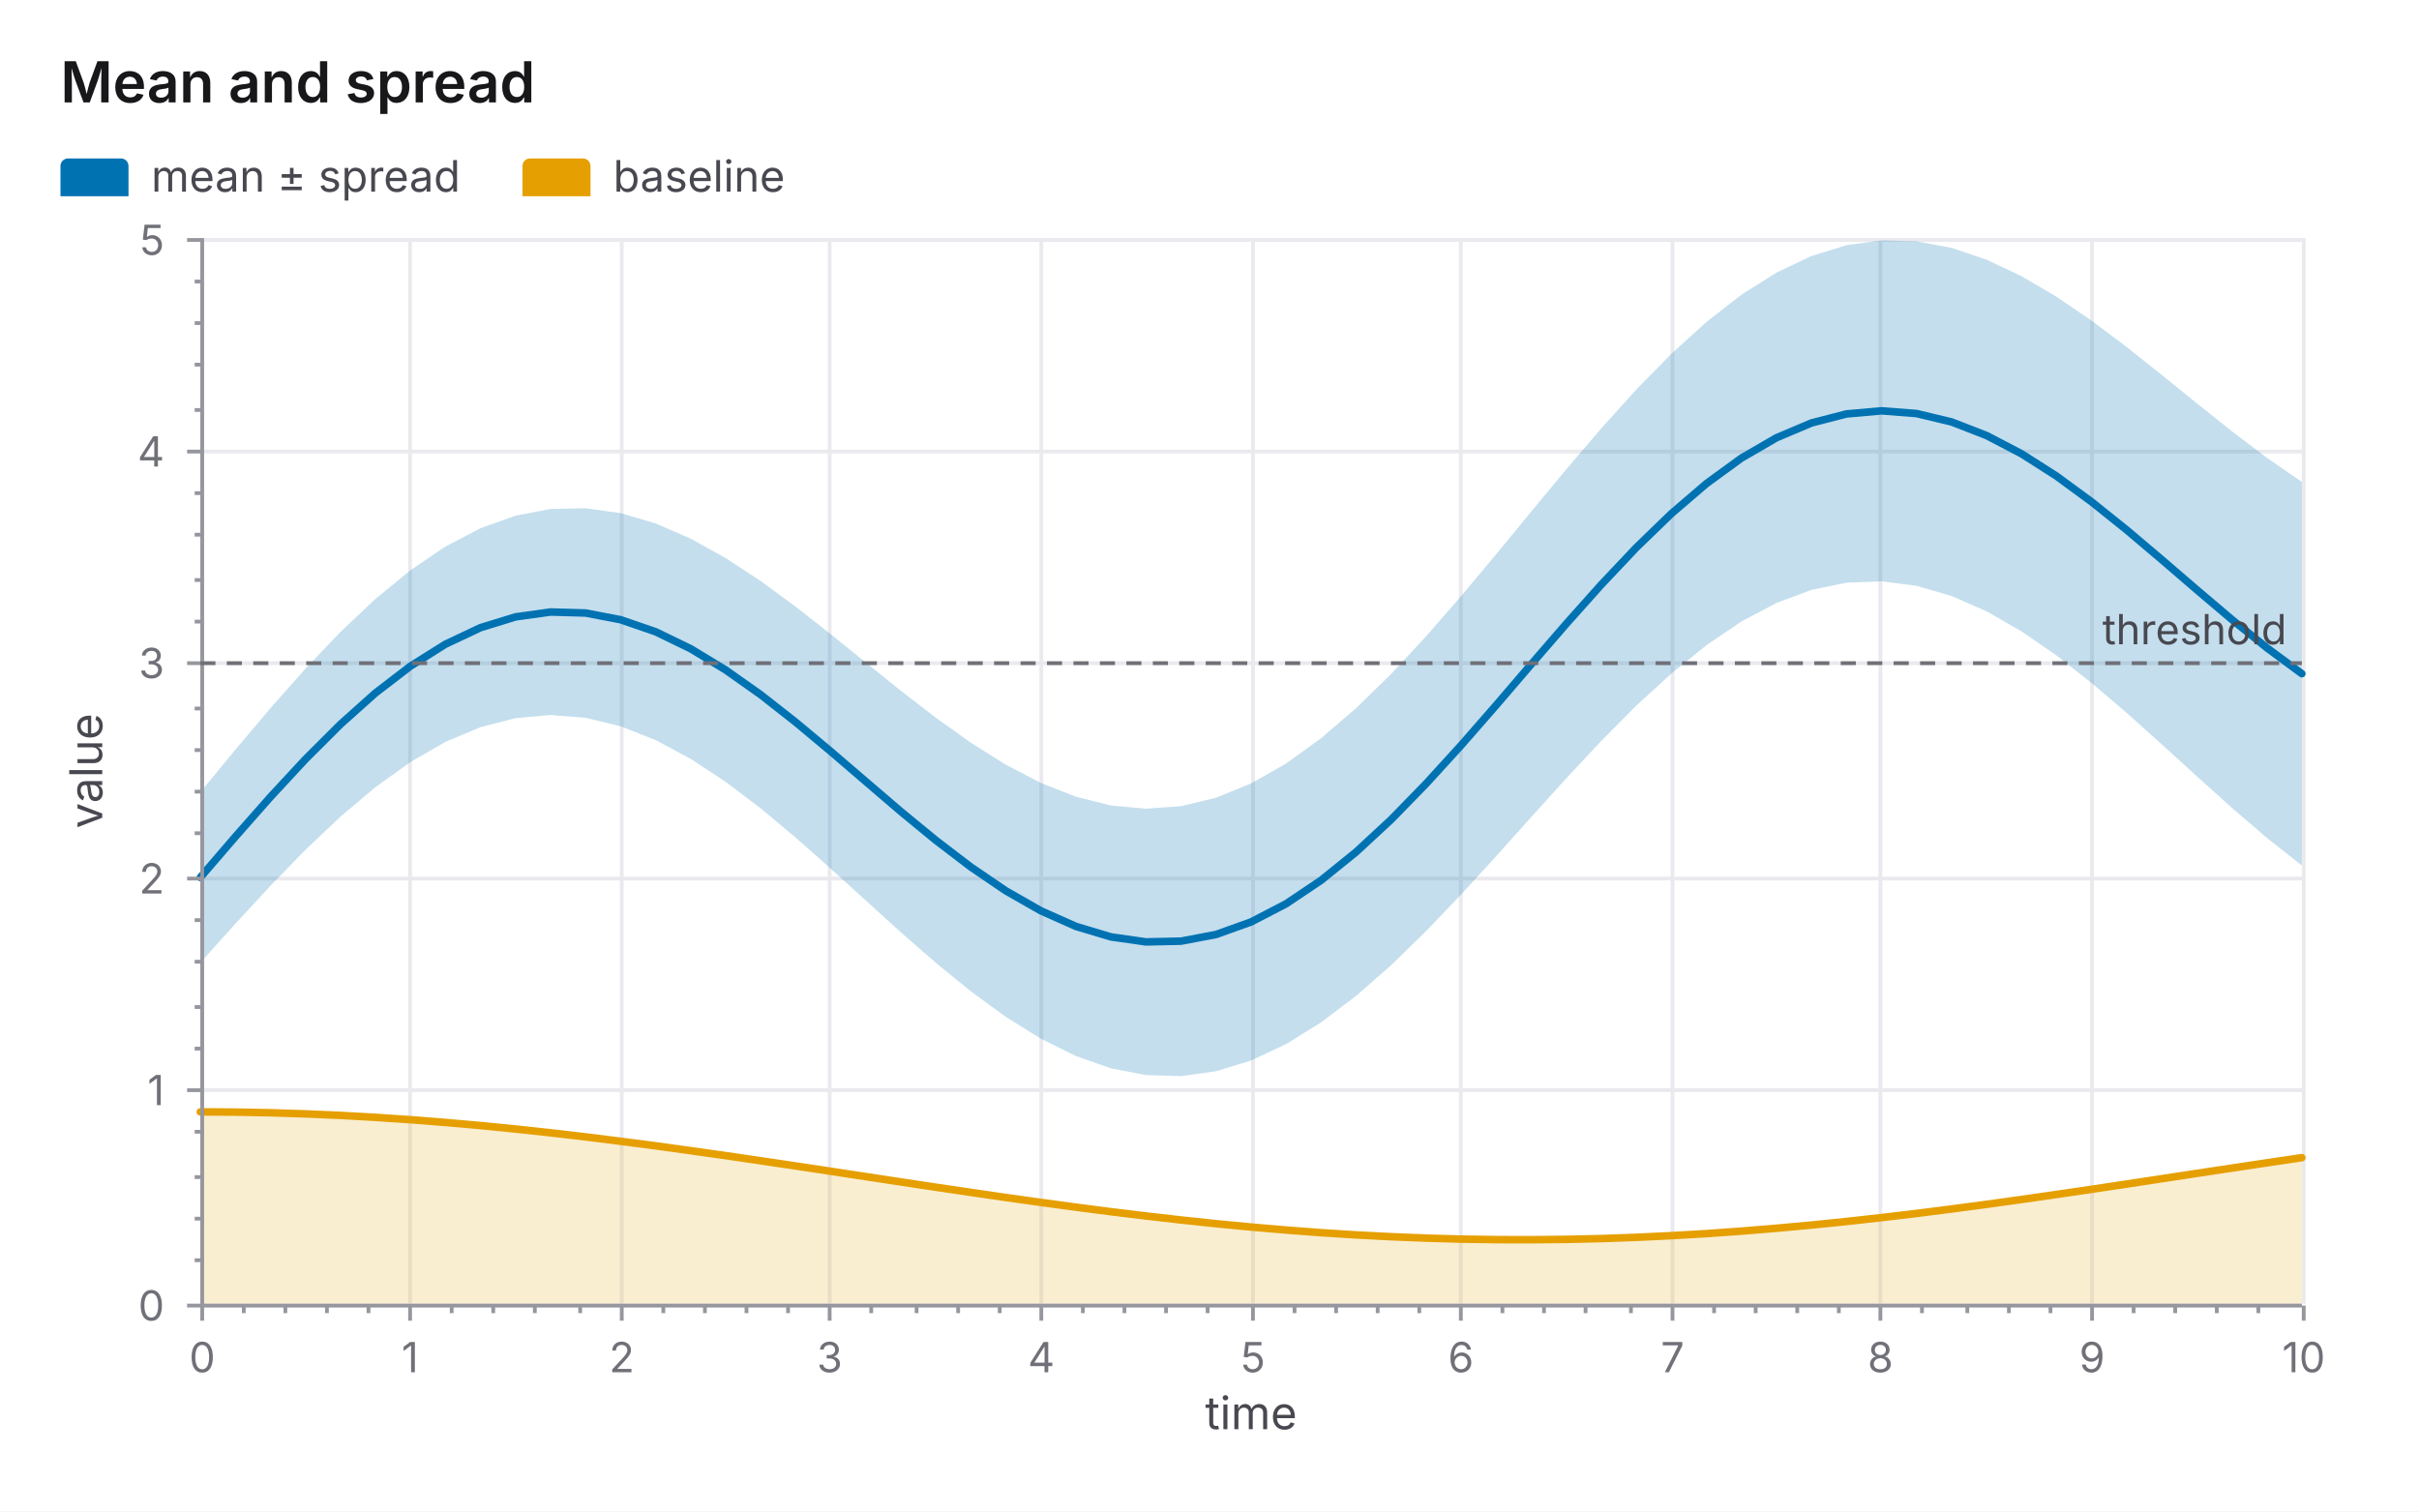
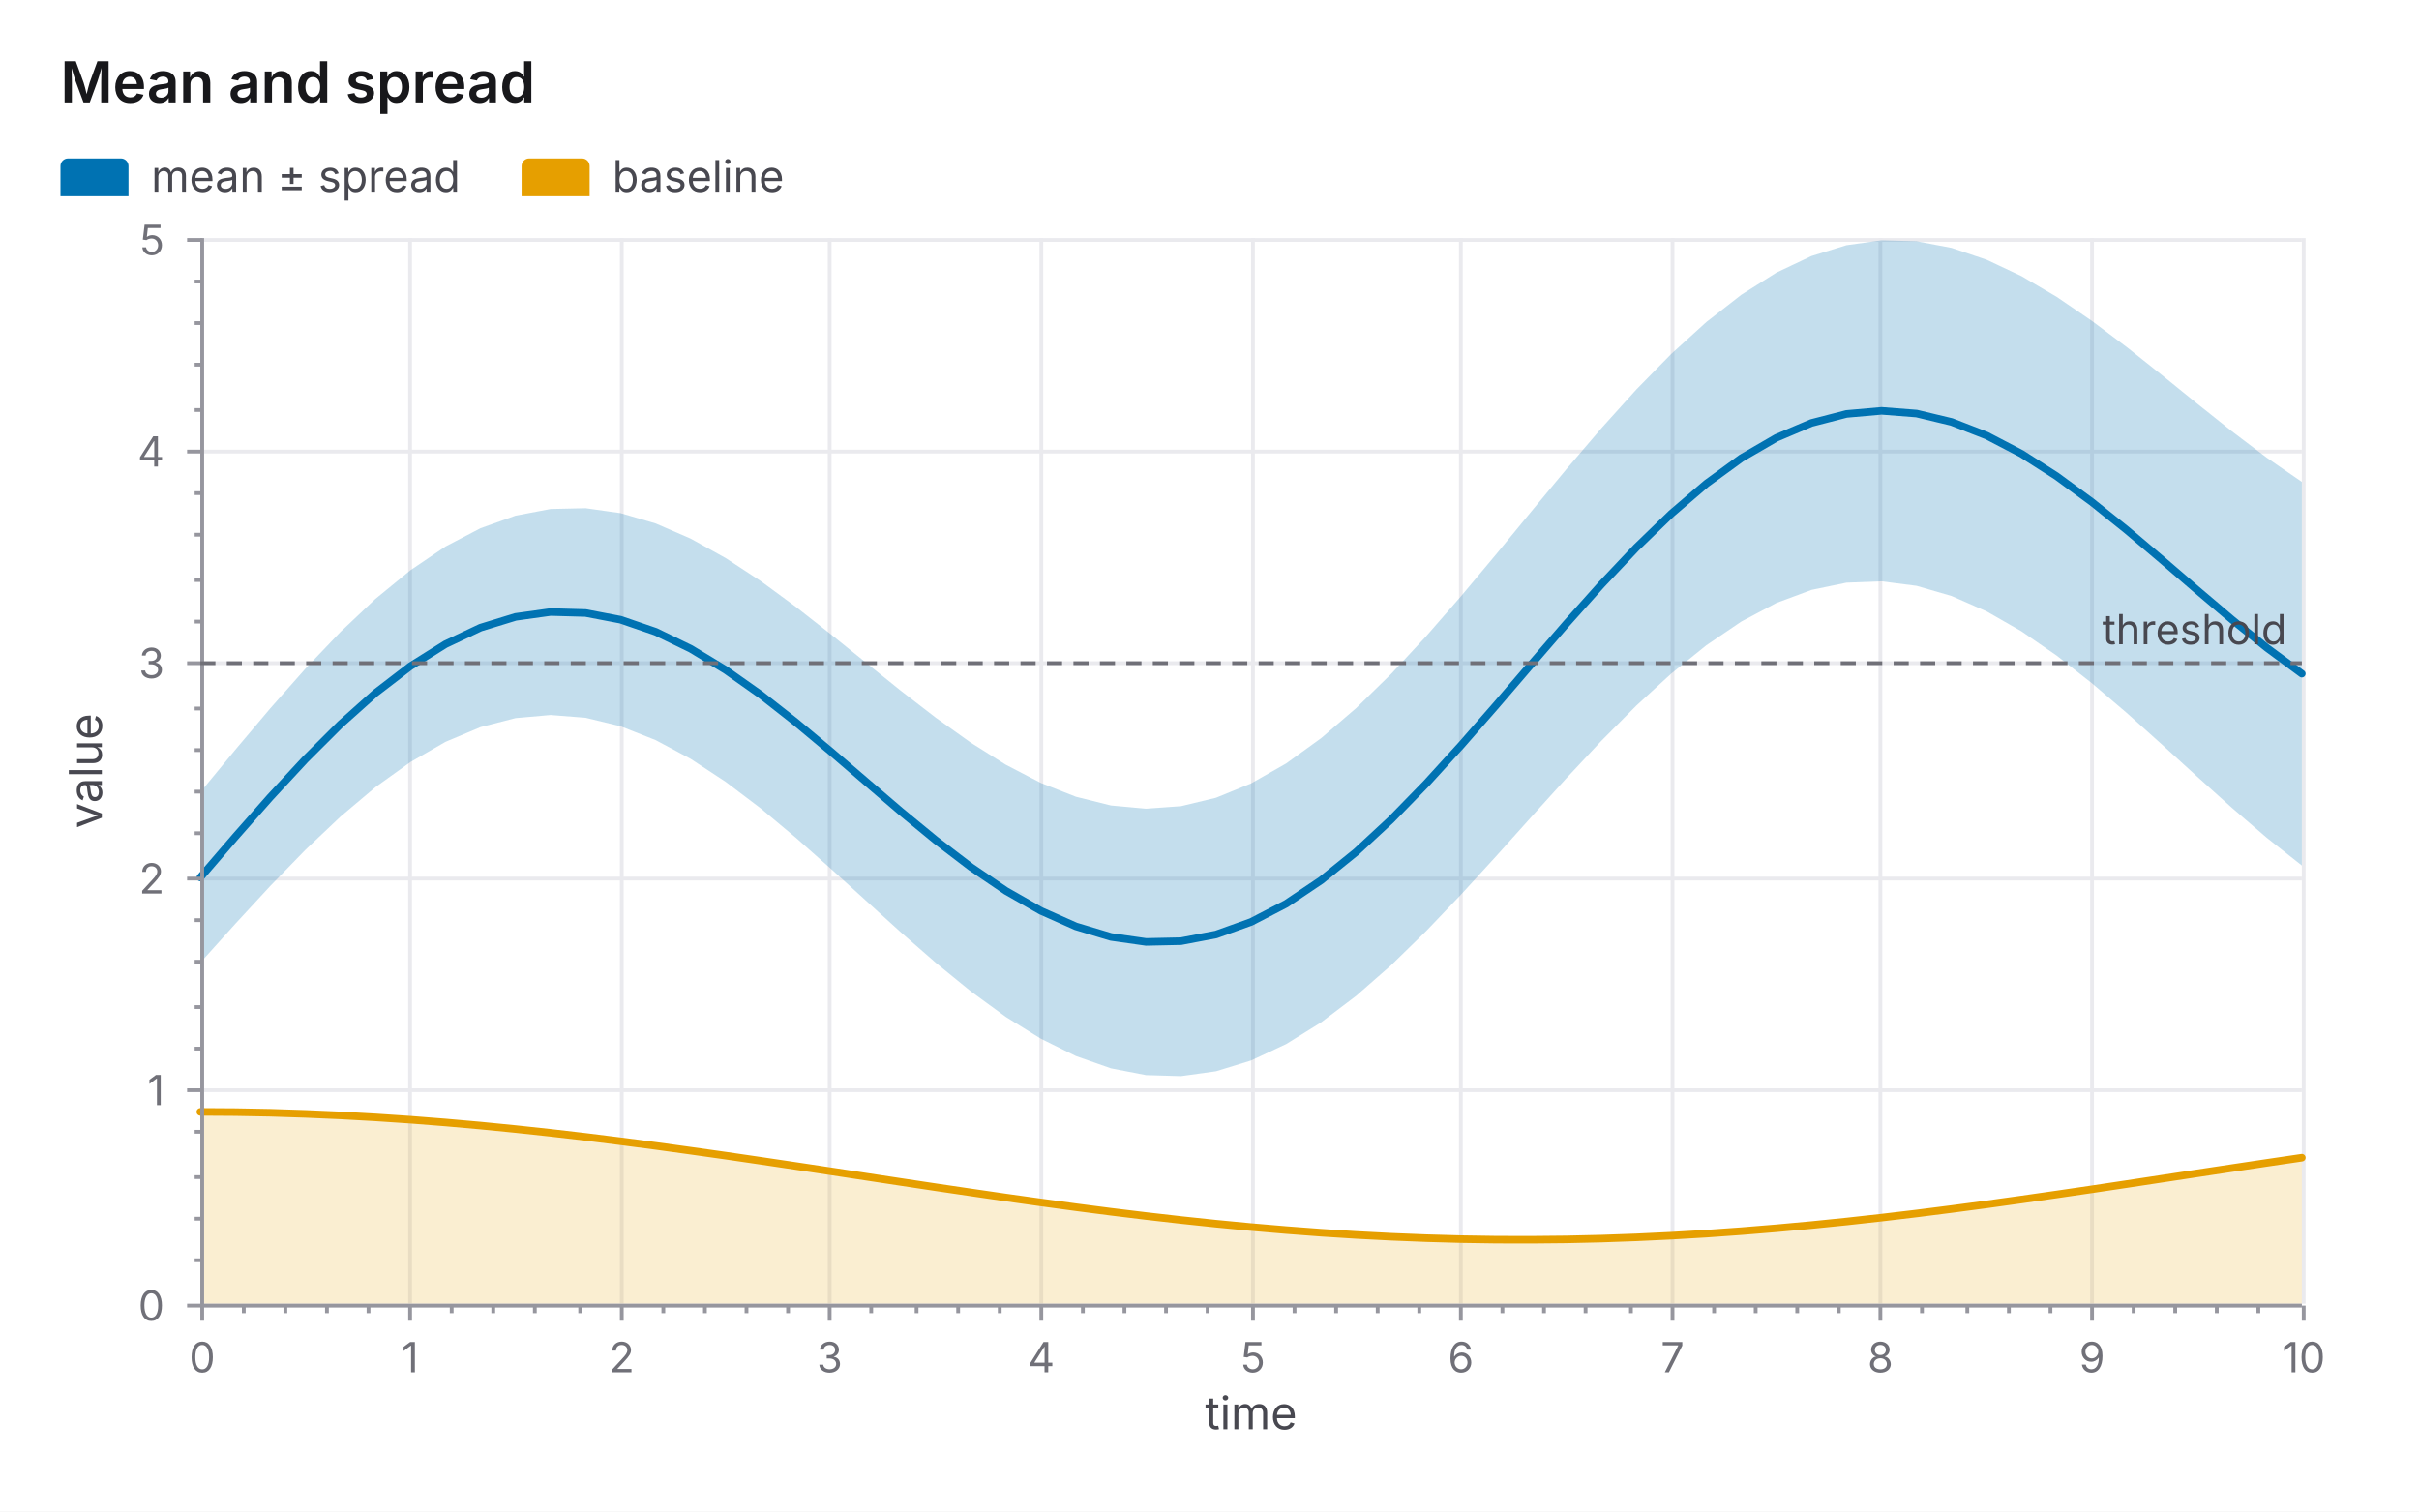
<svg xmlns="http://www.w3.org/2000/svg" width="640" height="400" viewBox="0 0 640 400">
  <defs>
    <clipPath id="c0">
      <path d="M47 57 L615 57 L615 351 L47 351 Z" />
    </clipPath>
  </defs>
  <path d="M0 0 L640 0 L640 400 L0 400 Z" fill="#ffffff" />
  <text x="16" y="27.1" font-size="15" fill="#18181b" text-anchor="start" font-family="Inter, &quot;Helvetica Neue&quot;, Helvetica, Arial, sans-serif" font-weight="600">Mean and spread</text>
  <path d="M16 51.93 L16 43.93 C16 42.83 16.9 41.93 18 41.93 L32 41.93 C33.1 41.93 34 42.83 34 43.93 L34 51.93 Z" fill="#0072b2" />
  <text x="40" y="50.725" font-size="11.5" fill="#484850" text-anchor="start" font-family="Inter, &quot;Helvetica Neue&quot;, Helvetica, Arial, sans-serif">mean ± spread</text>
-   <path d="M138.23 51.93 L138.23 43.93 C138.23 42.83 139.12 41.93 140.23 41.93 L154.23 41.93 C155.33 41.93 156.23 42.83 156.23 43.93 L156.23 51.93 Z" fill="#e69f00" />
-   <text x="162.225" y="50.725" font-size="11.5" fill="#484850" text-anchor="start" font-family="Inter, &quot;Helvetica Neue&quot;, Helvetica, Arial, sans-serif">baseline</text>
+   <path d="M138 51.93 L138 43.93 C138 42.83 138.89 41.93 140 41.93 L154 41.93 C155.1 41.93 156 42.83 156 43.93 L156 51.93 Z" fill="#e69f00" />
+   <text x="161.996" y="50.725" font-size="11.5" fill="#484850" text-anchor="start" font-family="Inter, &quot;Helvetica Neue&quot;, Helvetica, Arial, sans-serif">baseline</text>
  <path d="M53 345.5 L609 345.5" fill="none" stroke="#eaeaee" stroke-width="1" />
  <path d="M53 288.5 L609 288.5" fill="none" stroke="#eaeaee" stroke-width="1" />
  <path d="M53 232.5 L609 232.5" fill="none" stroke="#eaeaee" stroke-width="1" />
  <path d="M53 175.5 L609 175.5" fill="none" stroke="#eaeaee" stroke-width="1" />
  <path d="M53 119.5 L609 119.5" fill="none" stroke="#eaeaee" stroke-width="1" />
  <path d="M53 63.5 L609 63.5" fill="none" stroke="#eaeaee" stroke-width="1" />
  <path d="M53.5 63 L53.5 345" fill="none" stroke="#eaeaee" stroke-width="1" />
  <path d="M108.5 63 L108.5 345" fill="none" stroke="#eaeaee" stroke-width="1" />
  <path d="M164.5 63 L164.5 345" fill="none" stroke="#eaeaee" stroke-width="1" />
  <path d="M219.5 63 L219.5 345" fill="none" stroke="#eaeaee" stroke-width="1" />
  <path d="M275.5 63 L275.5 345" fill="none" stroke="#eaeaee" stroke-width="1" />
  <path d="M331.5 63 L331.5 345" fill="none" stroke="#eaeaee" stroke-width="1" />
  <path d="M386.5 63 L386.5 345" fill="none" stroke="#eaeaee" stroke-width="1" />
  <path d="M442.5 63 L442.5 345" fill="none" stroke="#eaeaee" stroke-width="1" />
  <path d="M497.5 63 L497.5 345" fill="none" stroke="#eaeaee" stroke-width="1" />
  <path d="M553.5 63 L553.5 345" fill="none" stroke="#eaeaee" stroke-width="1" />
  <path d="M609.5 63 L609.5 345" fill="none" stroke="#eaeaee" stroke-width="1" />
  <g clip-path="url(#c0)">
    <g opacity="0.234">
      <path d="M53 209.64 L62.27 198.4 L71.53 187.43 L80.8 176.96 L90.07 167.24 L99.33 158.49 L108.6 150.9 L117.87 144.62 L127.13 139.78 L136.4 136.46 L145.67 134.7 L154.93 134.49 L164.2 135.8 L173.47 138.52 L182.73 142.54 L192 147.69 L201.27 153.77 L210.53 160.57 L219.8 167.84 L229.07 175.33 L238.33 182.79 L247.6 189.94 L256.87 196.55 L266.13 202.38 L275.4 207.2 L284.67 210.85 L293.93 213.16 L303.2 214.01 L312.47 213.34 L321.73 211.11 L331 207.32 L340.27 202.04 L349.53 195.35 L358.8 187.39 L368.07 178.33 L377.33 168.36 L386.6 157.72 L395.87 146.64 L405.13 135.37 L414.4 124.19 L423.67 113.34 L432.93 103.07 L442.2 93.63 L451.47 85.21 L460.73 77.99 L470 72.14 L479.27 67.75 L488.53 64.89 L497.8 63.6 L507.07 63.85 L516.33 65.6 L525.6 68.73 L534.87 73.1 L544.13 78.55 L553.4 84.88 L562.67 91.84 L571.93 99.21 L581.2 106.72 L590.47 114.11 L599.73 121.13 L609 127.52 L609 229.04 L599.73 221.71 L590.47 213.75 L581.2 205.42 L571.93 196.97 L562.67 188.66 L553.4 180.76 L544.13 173.49 L534.87 167.1 L525.6 161.79 L516.33 157.72 L507.07 155.03 L497.8 153.84 L488.53 154.19 L479.27 156.11 L470 159.56 L460.73 164.47 L451.47 170.75 L442.2 178.23 L432.93 186.73 L423.67 196.06 L414.4 205.97 L405.13 216.21 L395.87 226.54 L386.6 236.68 L377.33 246.38 L368.07 255.41 L358.8 263.53 L349.53 270.55 L340.27 276.3 L331 280.64 L321.73 283.49 L312.47 284.78 L303.2 284.51 L293.93 282.72 L284.67 279.47 L275.4 274.88 L266.13 269.12 L256.87 262.35 L247.6 254.8 L238.33 246.71 L229.07 238.31 L219.8 229.88 L210.53 221.67 L201.27 213.93 L192 206.91 L182.73 200.82 L173.47 195.86 L164.2 192.2 L154.93 189.95 L145.67 189.22 L136.4 190.04 L127.13 192.42 L117.87 196.32 L108.6 201.66 L99.33 208.31 L90.07 216.12 L80.8 224.9 L71.53 234.43 L62.27 244.46 L53 254.76 Z" fill="#0072b2" />
    </g>
    <path d="M53 232.2 L62.27 221.43 L71.53 210.93 L80.8 200.93 L90.07 191.68 L99.33 183.4 L108.6 176.28 L117.87 170.47 L127.13 166.1 L136.4 163.25 L145.67 161.96 L154.93 162.22 L164.2 164 L173.47 167.19 L182.73 171.68 L192 177.3 L201.27 183.85 L210.53 191.12 L219.8 198.86 L229.07 206.82 L238.33 214.75 L247.6 222.37 L256.87 229.45 L266.13 235.75 L275.4 241.04 L284.67 245.16 L293.93 247.94 L303.2 249.26 L312.47 249.06 L321.73 247.3 L331 243.98 L340.27 239.17 L349.53 232.95 L358.8 225.46 L368.07 216.87 L377.33 207.37 L386.6 197.2 L395.87 186.59 L405.13 175.79 L414.4 165.08 L423.67 154.7 L432.93 144.9 L442.2 135.93 L451.47 127.98 L460.73 121.23 L470 115.85 L479.27 111.93 L488.53 109.54 L497.8 108.72 L507.07 109.44 L516.33 111.66 L525.6 115.26 L534.87 120.1 L544.13 126.02 L553.4 132.82 L562.67 140.25 L571.93 148.09 L581.2 156.07 L590.47 163.93 L599.73 171.42 L609 178.28" fill="none" stroke="#0072b2" stroke-width="2" stroke-linecap="round" stroke-linejoin="round" />
    <g opacity="0.18">
      <path d="M53 345 L53 294.24 L62.27 294.3 L71.53 294.47 L80.8 294.77 L90.07 295.17 L99.33 295.69 L108.6 296.31 L117.87 297.04 L127.13 297.86 L136.4 298.78 L145.67 299.78 L154.93 300.86 L164.2 302.02 L173.47 303.23 L182.73 304.51 L192 305.82 L201.27 307.18 L210.53 308.56 L219.8 309.96 L229.07 311.37 L238.33 312.78 L247.6 314.18 L256.87 315.55 L266.13 316.9 L275.4 318.2 L284.67 319.46 L293.93 320.66 L303.2 321.79 L312.47 322.85 L321.73 323.83 L331 324.72 L340.27 325.51 L349.53 326.21 L358.8 326.8 L368.07 327.28 L377.33 327.65 L386.6 327.91 L395.87 328.05 L405.13 328.07 L414.4 327.98 L423.67 327.77 L432.93 327.44 L442.2 327 L451.47 326.46 L460.73 325.8 L470 325.04 L479.27 324.19 L488.53 323.25 L497.8 322.22 L507.07 321.12 L516.33 319.94 L525.6 318.71 L534.87 317.42 L544.13 316.09 L553.4 314.73 L562.67 313.34 L571.93 311.93 L581.2 310.52 L590.47 309.12 L599.73 307.73 L609 306.36 L609 345 Z" fill="#e69f00" />
    </g>
    <path d="M53 294.24 L62.27 294.3 L71.53 294.47 L80.8 294.77 L90.07 295.17 L99.33 295.69 L108.6 296.31 L117.87 297.04 L127.13 297.86 L136.4 298.78 L145.67 299.78 L154.93 300.86 L164.2 302.02 L173.47 303.23 L182.73 304.51 L192 305.82 L201.27 307.18 L210.53 308.56 L219.8 309.96 L229.07 311.37 L238.33 312.78 L247.6 314.18 L256.87 315.55 L266.13 316.9 L275.4 318.2 L284.67 319.46 L293.93 320.66 L303.2 321.79 L312.47 322.85 L321.73 323.83 L331 324.72 L340.27 325.51 L349.53 326.21 L358.8 326.8 L368.07 327.28 L377.33 327.65 L386.6 327.91 L395.87 328.05 L405.13 328.07 L414.4 327.98 L423.67 327.77 L432.93 327.44 L442.2 327 L451.47 326.46 L460.73 325.8 L470 325.04 L479.27 324.19 L488.53 323.25 L497.8 322.22 L507.07 321.12 L516.33 319.94 L525.6 318.71 L534.87 317.42 L544.13 316.09 L553.4 314.73 L562.67 313.34 L571.93 311.93 L581.2 310.52 L590.47 309.12 L599.73 307.73 L609 306.36" fill="none" stroke="#e69f00" stroke-width="2" stroke-linecap="round" stroke-linejoin="round" />
  </g>
  <path d="M53 345.5 L609 345.5" fill="none" stroke="#96969e" stroke-width="1" />
  <path d="M53.5 63 L53.5 345.5" fill="none" stroke="#96969e" stroke-width="1" />
  <text x="53.5" y="363.14" font-size="11" fill="#707078" text-anchor="middle" font-family="Inter, &quot;Helvetica Neue&quot;, Helvetica, Arial, sans-serif">0</text>
  <text x="108.5" y="363.14" font-size="11" fill="#707078" text-anchor="middle" font-family="Inter, &quot;Helvetica Neue&quot;, Helvetica, Arial, sans-serif">1</text>
  <text x="164.5" y="363.14" font-size="11" fill="#707078" text-anchor="middle" font-family="Inter, &quot;Helvetica Neue&quot;, Helvetica, Arial, sans-serif">2</text>
  <text x="219.5" y="363.14" font-size="11" fill="#707078" text-anchor="middle" font-family="Inter, &quot;Helvetica Neue&quot;, Helvetica, Arial, sans-serif">3</text>
  <text x="275.5" y="363.14" font-size="11" fill="#707078" text-anchor="middle" font-family="Inter, &quot;Helvetica Neue&quot;, Helvetica, Arial, sans-serif">4</text>
  <text x="331.5" y="363.14" font-size="11" fill="#707078" text-anchor="middle" font-family="Inter, &quot;Helvetica Neue&quot;, Helvetica, Arial, sans-serif">5</text>
  <text x="386.5" y="363.14" font-size="11" fill="#707078" text-anchor="middle" font-family="Inter, &quot;Helvetica Neue&quot;, Helvetica, Arial, sans-serif">6</text>
  <text x="442.5" y="363.14" font-size="11" fill="#707078" text-anchor="middle" font-family="Inter, &quot;Helvetica Neue&quot;, Helvetica, Arial, sans-serif">7</text>
  <text x="497.5" y="363.14" font-size="11" fill="#707078" text-anchor="middle" font-family="Inter, &quot;Helvetica Neue&quot;, Helvetica, Arial, sans-serif">8</text>
  <text x="553.5" y="363.14" font-size="11" fill="#707078" text-anchor="middle" font-family="Inter, &quot;Helvetica Neue&quot;, Helvetica, Arial, sans-serif">9</text>
  <text x="609.5" y="363.14" font-size="11" fill="#707078" text-anchor="middle" font-family="Inter, &quot;Helvetica Neue&quot;, Helvetica, Arial, sans-serif">10</text>
  <text x="43.5" y="349.46" font-size="11" fill="#707078" text-anchor="end" font-family="Inter, &quot;Helvetica Neue&quot;, Helvetica, Arial, sans-serif">0</text>
  <text x="43.5" y="292.46" font-size="11" fill="#707078" text-anchor="end" font-family="Inter, &quot;Helvetica Neue&quot;, Helvetica, Arial, sans-serif">1</text>
  <text x="43.5" y="236.46" font-size="11" fill="#707078" text-anchor="end" font-family="Inter, &quot;Helvetica Neue&quot;, Helvetica, Arial, sans-serif">2</text>
  <text x="43.5" y="179.46" font-size="11" fill="#707078" text-anchor="end" font-family="Inter, &quot;Helvetica Neue&quot;, Helvetica, Arial, sans-serif">3</text>
  <text x="43.5" y="123.46" font-size="11" fill="#707078" text-anchor="end" font-family="Inter, &quot;Helvetica Neue&quot;, Helvetica, Arial, sans-serif">4</text>
  <text x="43.5" y="67.46" font-size="11" fill="#707078" text-anchor="end" font-family="Inter, &quot;Helvetica Neue&quot;, Helvetica, Arial, sans-serif">5</text>
  <path d="M53.5 345.5 L53.5 349.5 M108.5 345.5 L108.5 349.5 M164.5 345.5 L164.5 349.5 M219.5 345.5 L219.5 349.5 M275.5 345.5 L275.5 349.5 M331.5 345.5 L331.5 349.5 M386.5 345.5 L386.5 349.5 M442.5 345.5 L442.5 349.5 M497.5 345.5 L497.5 349.5 M553.5 345.5 L553.5 349.5 M609.5 345.5 L609.5 349.5 M64.5 345.5 L64.5 347.5 M75.5 345.5 L75.5 347.5 M86.5 345.5 L86.5 347.5 M97.5 345.5 L97.5 347.5 M119.5 345.5 L119.5 347.5 M130.5 345.5 L130.5 347.5 M141.5 345.5 L141.5 347.5 M153.5 345.5 L153.5 347.5 M175.5 345.5 L175.5 347.5 M186.5 345.5 L186.5 347.5 M197.5 345.5 L197.5 347.5 M208.5 345.5 L208.5 347.5 M230.5 345.5 L230.5 347.5 M242.5 345.5 L242.5 347.5 M253.5 345.5 L253.5 347.5 M264.5 345.5 L264.5 347.5 M286.5 345.5 L286.5 347.5 M297.5 345.5 L297.5 347.5 M308.5 345.5 L308.5 347.5 M319.5 345.5 L319.5 347.5 M342.5 345.5 L342.5 347.5 M353.5 345.5 L353.5 347.5 M364.5 345.5 L364.5 347.5 M375.5 345.5 L375.5 347.5 M397.5 345.5 L397.5 347.5 M408.5 345.5 L408.5 347.5 M419.5 345.5 L419.5 347.5 M431.5 345.5 L431.5 347.5 M453.5 345.5 L453.5 347.5 M464.5 345.5 L464.5 347.5 M475.5 345.5 L475.5 347.5 M486.5 345.5 L486.5 347.5 M508.5 345.5 L508.5 347.5 M520.5 345.5 L520.5 347.5 M531.5 345.5 L531.5 347.5 M542.5 345.5 L542.5 347.5 M564.5 345.5 L564.5 347.5 M575.5 345.5 L575.5 347.5 M586.5 345.5 L586.5 347.5 M597.5 345.5 L597.5 347.5 M49.5 345.5 L53.5 345.5 M49.5 288.5 L53.5 288.5 M49.5 232.5 L53.5 232.5 M49.5 175.5 L53.5 175.5 M49.5 119.5 L53.5 119.5 M49.5 63.5 L53.5 63.5 M51.5 333.5 L53.5 333.5 M51.5 322.5 L53.5 322.5 M51.5 311.5 L53.5 311.5 M51.5 299.5 L53.5 299.5 M51.5 277.5 L53.5 277.5 M51.5 266.5 L53.5 266.5 M51.5 254.5 L53.5 254.5 M51.5 243.5 L53.5 243.5 M51.5 220.5 L53.5 220.5 M51.5 209.5 L53.5 209.5 M51.5 198.5 L53.5 198.5 M51.5 187.5 L53.5 187.5 M51.5 164.5 L53.5 164.5 M51.5 153.5 L53.5 153.5 M51.5 141.5 L53.5 141.5 M51.5 130.5 L53.5 130.5 M51.5 108.5 L53.5 108.5 M51.5 96.5 L53.5 96.5 M51.5 85.5 L53.5 85.5 M51.5 74.5 L53.5 74.5" fill="none" stroke="#96969e" stroke-width="1" />
  <text x="331" y="378.22" font-size="12" fill="#484850" text-anchor="middle" font-family="Inter, &quot;Helvetica Neue&quot;, Helvetica, Arial, sans-serif">time</text>
-   <text x="27.05" y="204" font-size="12" fill="#484850" text-anchor="middle" font-family="Inter, &quot;Helvetica Neue&quot;, Helvetica, Arial, sans-serif" transform="rotate(-90 27.05 204)">value</text>
+   <text x="26.94" y="204" font-size="12" fill="#484850" text-anchor="middle" font-family="Inter, &quot;Helvetica Neue&quot;, Helvetica, Arial, sans-serif" transform="rotate(-90 26.94 204)">value</text>
  <path d="M53 175.5 L609 175.5" fill="none" stroke="#707078" stroke-width="1" stroke-dasharray="4 3" />
  <text x="605" y="170.5" font-size="11" fill="#484850" text-anchor="end" font-family="Inter, &quot;Helvetica Neue&quot;, Helvetica, Arial, sans-serif">threshold</text>
</svg>
